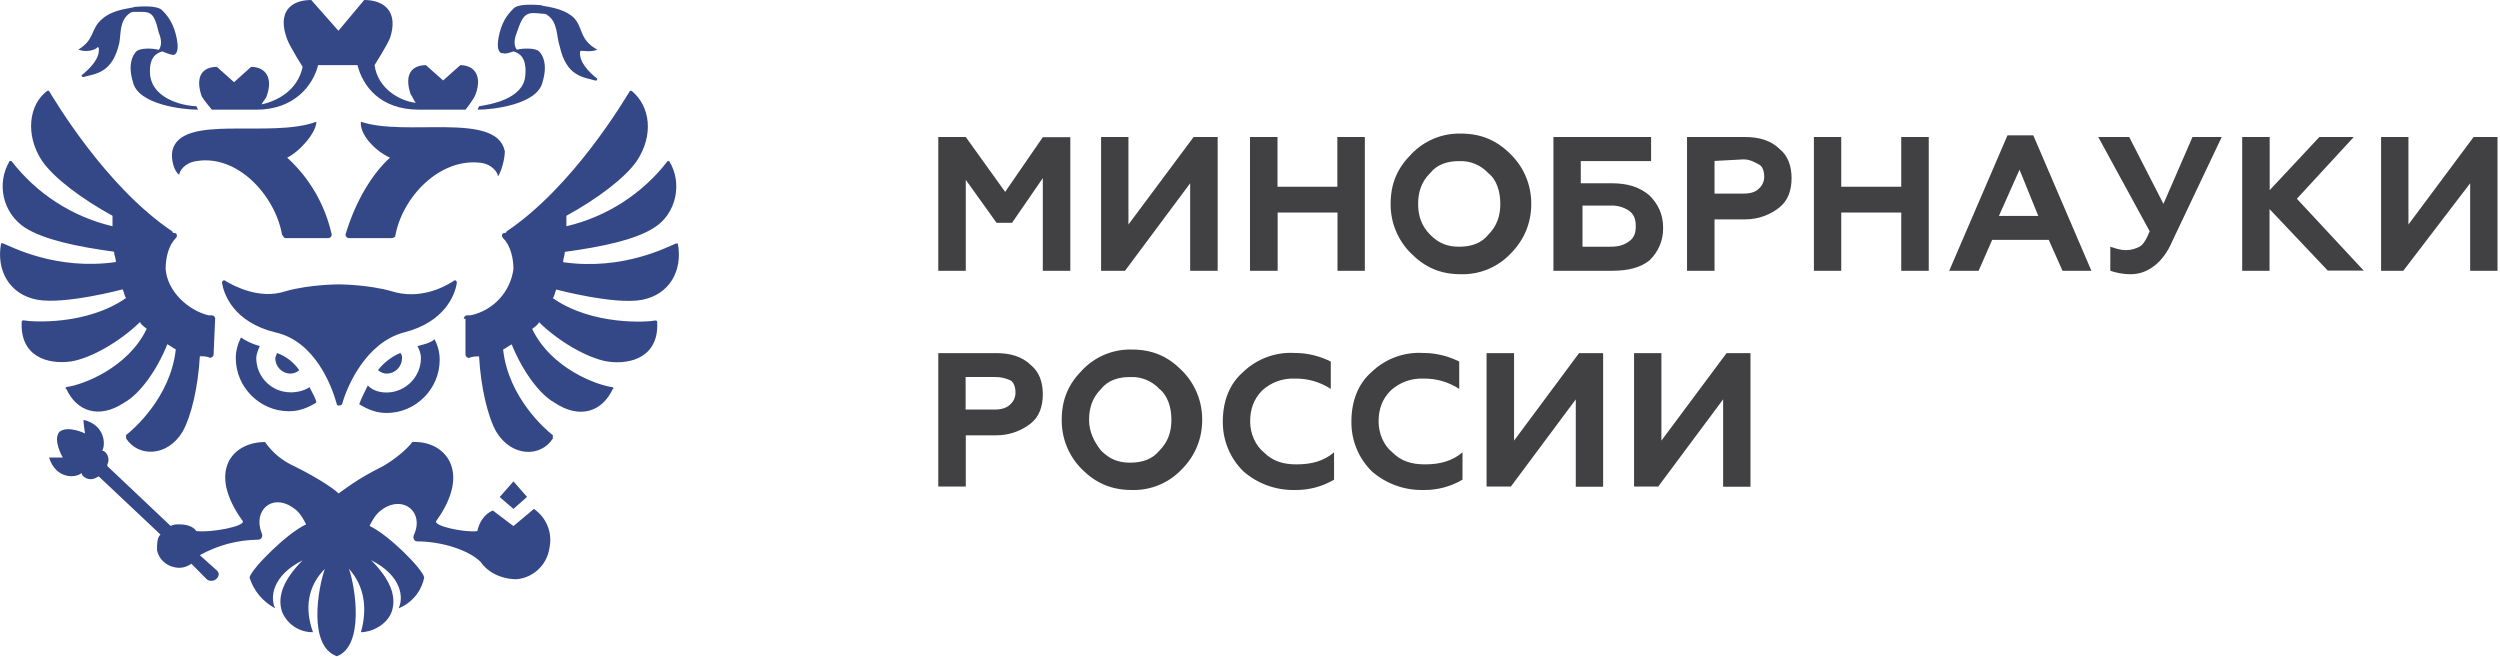
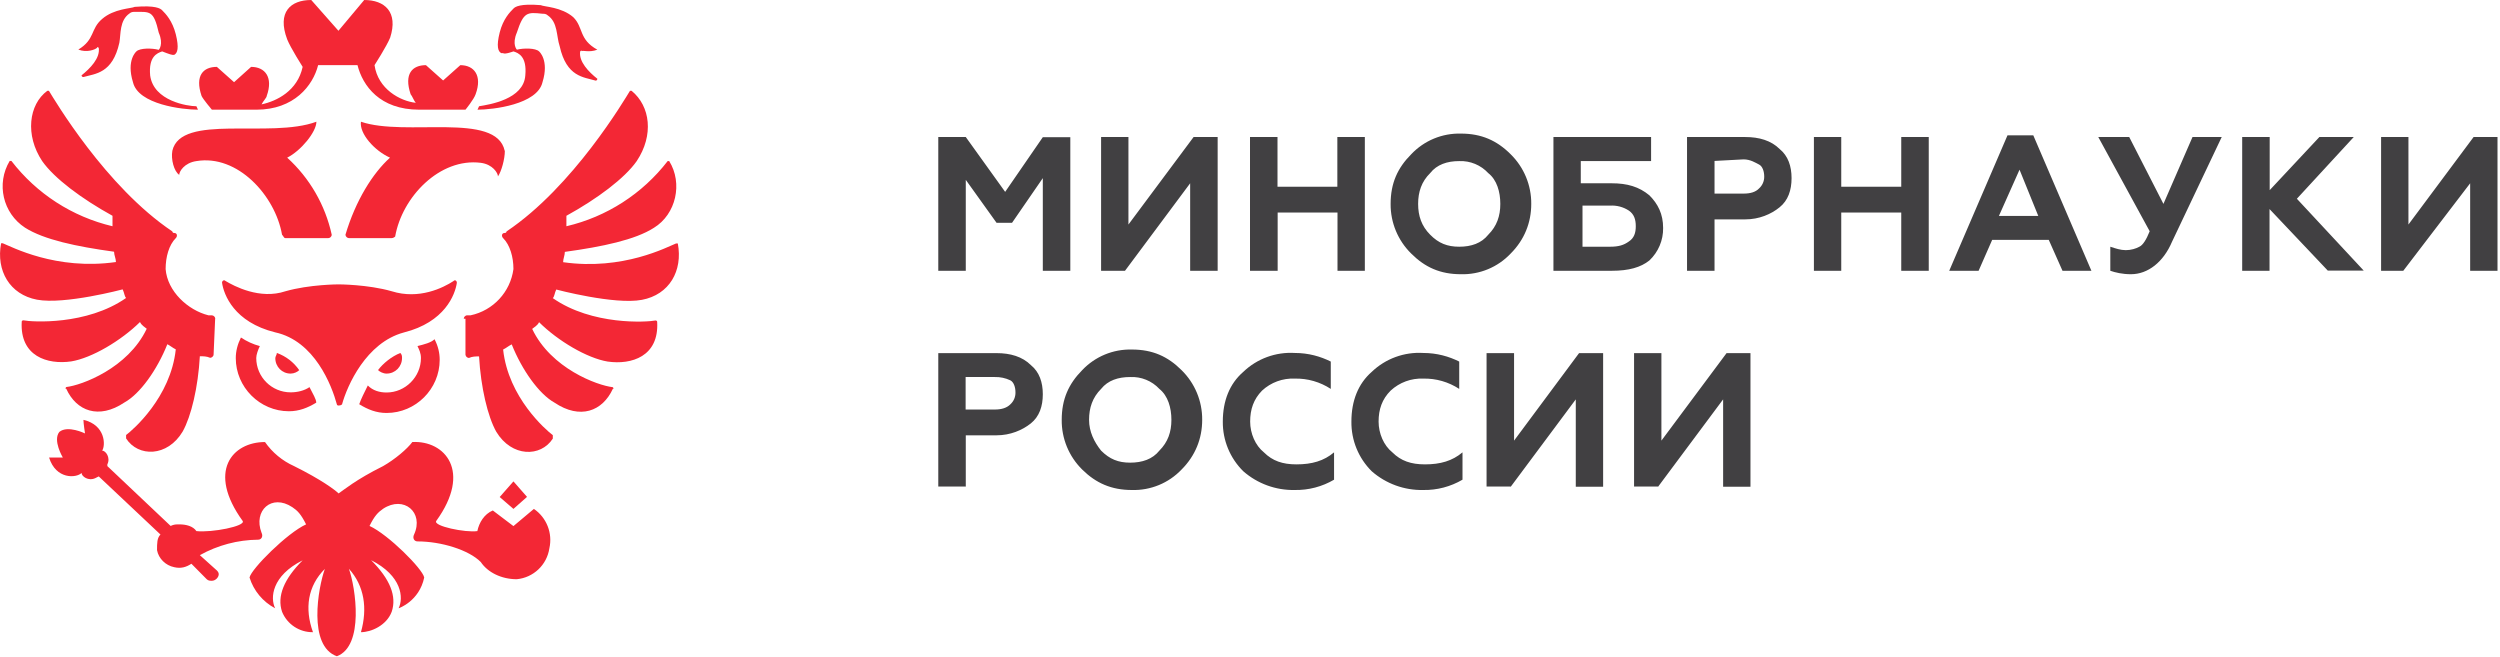
<svg xmlns="http://www.w3.org/2000/svg" viewBox="0 0 160 42" fill="none">
  <path d="M61.8 17.33h-1.75V8.77h1.76l2.52 3.51 2.41-3.5h1.76v8.55h-1.76V11.4l-1.97 2.86h-.99l-1.97-2.75v5.82zM72 17.33h-1.53V8.77h1.75v5.6l4.17-5.6h1.54v8.56h-1.76v-5.6L72 17.33zM81.77 17.33H80V8.77h1.76v3.18h3.83V8.77h1.76v8.56H85.6V13.6h-3.83v3.73zM89 13.05c0-1.32.44-2.3 1.32-3.18a4.22 4.22 0 013.18-1.32c1.31 0 2.3.44 3.18 1.32A4.4 4.4 0 0198 13.05c0 1.2-.44 2.3-1.32 3.18a4.22 4.22 0 01-3.18 1.32c-1.32 0-2.3-.44-3.18-1.32A4.4 4.4 0 0189 13.05zm2.53 1.97c.54.55 1.1.77 1.86.77.77 0 1.42-.22 1.86-.77.55-.55.77-1.2.77-1.97s-.22-1.54-.77-1.97a2.4 2.4 0 00-1.86-.77c-.77 0-1.43.22-1.86.77-.55.54-.77 1.2-.77 1.97s.22 1.42.77 1.97zM103.15 17.33h-3.73V8.77h6.25v1.54h-4.5v1.42h1.98c.99 0 1.75.22 2.41.77.55.55.88 1.2.88 2.09a2.8 2.8 0 01-.88 2.08c-.55.44-1.31.66-2.41.66zm-1.87-4.17v2.63h1.76c.55 0 .88-.1 1.2-.33.34-.22.45-.55.45-.98 0-.44-.11-.77-.44-1a1.97 1.97 0 00-1.21-.32h-1.76zM109.73 17.33h-1.76V8.77h3.73c.88 0 1.65.22 2.2.77.54.44.76 1.1.76 1.86 0 .77-.22 1.43-.77 1.87-.54.44-1.31.77-2.19.77h-1.97v3.29zm0-7.02v2.08h1.86c.44 0 .77-.1.99-.33a1 1 0 00.33-.76c0-.33-.11-.66-.33-.77-.22-.11-.55-.33-.99-.33l-1.86.1zM117.84 17.33h-1.75V8.77h1.75v3.18h3.84V8.77h1.76v8.56h-1.76V13.6h-3.84v3.73zM126.62 17.33h-1.87l3.73-8.67h1.65l3.72 8.67H132l-.88-1.98h-3.62l-.87 1.98zm2.63-6.47l-1.32 2.96h2.52l-1.2-2.96zM136.38 17.55c-.55 0-1-.11-1.32-.22v-1.54c.33.11.66.22.99.22.33 0 .66-.1.87-.22.22-.1.44-.44.66-.99l-3.29-6.03h1.98l2.19 4.28 1.86-4.28h1.87l-3.18 6.7c-.55 1.3-1.54 2.08-2.63 2.08zM145.26 17.33h-1.76V8.77h1.76v3.4l3.18-3.4h2.2L147 12.72l4.28 4.6h-2.3l-3.73-3.94v3.95zM153.81 17.33h-1.42V8.77h1.75v5.6l4.17-5.6h1.53v8.56h-1.75v-5.6l-4.28 5.6zM61.8 31.14h-1.75V22.6h3.73c.88 0 1.65.22 2.2.77.54.44.76 1.1.76 1.86 0 .77-.22 1.43-.77 1.87-.54.43-1.31.76-2.19.76h-1.97v3.3zm0-7.01v2.08h1.87c.44 0 .77-.11.99-.33a1 1 0 00.33-.77c0-.33-.11-.66-.33-.77a2.19 2.19 0 00-.99-.21h-1.86zM67.95 26.87c0-1.32.44-2.3 1.31-3.18a4.22 4.22 0 013.18-1.32c1.32 0 2.3.44 3.18 1.32a4.4 4.4 0 011.32 3.18c0 1.2-.44 2.3-1.32 3.18a4.22 4.22 0 01-3.18 1.31c-1.31 0-2.3-.44-3.18-1.31a4.4 4.4 0 01-1.31-3.18zm2.52 1.97c.55.55 1.1.77 1.86.77.77 0 1.43-.22 1.87-.77.55-.55.77-1.2.77-1.97s-.22-1.54-.77-1.98a2.4 2.4 0 00-1.87-.76c-.76 0-1.42.21-1.86.76-.55.55-.77 1.21-.77 1.98 0 .76.33 1.42.77 1.97zM82.86 31.36a4.85 4.85 0 01-3.29-1.2 4.4 4.4 0 01-1.31-3.18c0-1.32.43-2.42 1.31-3.18a4.38 4.38 0 013.3-1.21c.87 0 1.64.22 2.3.55v1.75a4.05 4.05 0 00-2.3-.66 2.9 2.9 0 00-2.1.77c-.54.55-.76 1.2-.76 1.98 0 .76.33 1.53.88 1.97.55.55 1.2.77 2.08.77.99 0 1.76-.22 2.41-.77v1.75a4.8 4.8 0 01-2.52.66zM91.09 31.36a4.85 4.85 0 01-3.3-1.2 4.4 4.4 0 01-1.3-3.18c0-1.32.43-2.42 1.3-3.18a4.38 4.38 0 013.3-1.21c.87 0 1.64.22 2.3.55v1.75a4.05 4.05 0 00-2.3-.66A2.9 2.9 0 0089 25c-.55.55-.77 1.2-.77 1.98 0 .76.33 1.53.88 1.97.55.55 1.2.77 2.09.77.98 0 1.75-.22 2.4-.77v1.75a4.8 4.8 0 01-2.51.66zM96.68 31.14h-1.54V22.6h1.76v5.6l4.16-5.6h1.54v8.55h-1.75v-5.59l-4.17 5.6zM106.11 31.14h-1.53V22.6h1.75v5.6l4.17-5.6h1.53v8.55h-1.75v-5.59l-4.17 5.6z" fill="#414042" />
-   <path d="M29.68 20.4c0-.11.1-.22.22-.22h.22a3.5 3.5 0 002.74-2.96c0-.77-.22-1.54-.66-1.98-.11-.1-.11-.33.1-.33.12 0 .12-.1.12-.1 4.27-2.86 7.56-8.45 7.9-9h.1c1.21.99 1.43 2.85.33 4.5-.77 1.1-2.52 2.41-4.5 3.5v.67a11.5 11.5 0 006.48-4.17h.1c.88 1.42.44 3.4-.98 4.27-1.2.77-3.3 1.21-5.7 1.54 0 .22-.11.44-.11.66 3.84.55 6.69-.99 7.23-1.2h.11c.33 1.75-.54 3.28-2.3 3.61-1.75.33-5.48-.66-5.48-.66-.11.22-.11.44-.22.55 2.52 1.76 6.03 1.54 6.58 1.43 0 0 .1 0 .1.1.12 2.2-1.64 2.75-3.17 2.53-1.32-.22-3.18-1.32-4.39-2.52-.1.22-.33.33-.44.43 1.2 2.53 4.17 3.62 5.16 3.73 0 0 .1.11 0 .11-.66 1.43-2.09 1.98-3.73.88-.99-.55-2.08-2.08-2.74-3.73-.22.11-.33.22-.55.33.33 3.07 2.74 5.15 3.18 5.48v.22c-.77 1.2-2.63 1.2-3.62-.44-.55-.98-.99-2.85-1.1-4.82-.22 0-.43 0-.65.1a.24.24 0 01-.22-.21v-2.3h-.11zM13.78 20.4a.24.24 0 00-.22-.22h-.22c-1.32-.33-2.63-1.54-2.74-2.96 0-.77.21-1.54.65-1.98.11-.1.11-.33-.1-.33-.12 0-.12-.1-.12-.1-4.27-2.86-7.56-8.45-7.9-9h-.1c-1.2.88-1.43 2.85-.33 4.5.77 1.1 2.52 2.41 4.5 3.5v.67A11.5 11.5 0 01.73 10.3H.62a3.16 3.16 0 00.98 4.27c1.21.77 3.3 1.21 5.7 1.54 0 .22.12.44.12.66-3.84.55-6.7-.99-7.24-1.2H.07c-.33 1.75.55 3.28 2.3 3.61 1.76.33 5.48-.66 5.48-.66.11.22.11.44.22.55-2.52 1.76-6.03 1.54-6.58 1.43 0 0-.1 0-.1.1-.12 2.2 1.64 2.75 3.17 2.53 1.32-.22 3.18-1.32 4.4-2.52.1.22.32.33.43.43-1.2 2.53-4.17 3.62-5.15 3.73 0 0-.11.11 0 .11.65 1.43 2.08 1.98 3.72.88 1-.55 2.09-2.08 2.75-3.73.21.11.32.22.54.33-.33 3.07-2.74 5.15-3.18 5.48v.22c.77 1.2 2.64 1.2 3.62-.44.55-.98.99-2.85 1.1-4.82.22 0 .44 0 .66.1.1 0 .22-.1.22-.21l.1-2.3zM13.56 7.02h2.85c2.41 0 3.62-1.54 3.95-2.85h2.52c.33 1.31 1.42 2.85 3.95 2.85h2.96s.54-.66.65-.99c.44-1.2-.1-1.86-.98-1.86l-1.1.98-1.1-.98c-.87 0-1.42.55-.98 1.86.1.11.22.44.33.55-1-.11-2.42-.88-2.64-2.41 0 0 .77-1.2 1-1.76C25.5.77 24.62 0 23.31 0l-1.65 1.97L19.92 0c-1.32 0-2.2.77-1.54 2.52.22.55.99 1.76.99 1.76-.33 1.53-1.65 2.19-2.63 2.4.1-.21.33-.43.33-.54.43-1.2-.11-1.86-1-1.86l-1.09.98-1.1-.98c-.87 0-1.42.55-.98 1.86.1.22.66.88.66.88zM18.27 15.24h2.74c.11 0 .22-.1.22-.22a9.37 9.37 0 00-2.85-4.93c.88-.44 1.87-1.65 1.87-2.3-2.96 1.1-8.67-.55-9.22 1.86-.1.55.11 1.32.44 1.54 0-.22.33-.77 1.1-.88 2.63-.44 5.04 2.2 5.48 4.71.11.11.11.22.22.22zM32.3 9.65c-.54-2.52-6.35-.88-9.2-1.86-.11.76.87 1.86 1.86 2.3-1.1.99-2.2 2.74-2.85 4.93 0 .11.11.22.22.22h2.74c.11 0 .22-.1.22-.1.44-2.53 2.85-5.05 5.48-4.72.77.1 1.1.66 1.1.87.22-.32.44-1.1.44-1.64zM25.07 18.64c-1.54-.44-3.4-.44-3.4-.44s-1.86 0-3.4.44c-1.64.55-3.29-.33-3.84-.66-.1-.1-.22 0-.22.11.11.77.77 2.53 3.4 3.18 2.53.55 3.62 3.4 3.95 4.61 0 .1.22.1.33 0 .33-1.2 1.54-3.95 3.95-4.6 2.63-.66 3.29-2.42 3.4-3.19 0-.1-.11-.22-.22-.1-.66.43-2.2 1.2-3.95.65z" fill="#344887" />
-   <path d="M24.2 23.69c.1.1.32.22.54.22.55 0 .99-.44.99-1 0-.1 0-.21-.11-.32-.55.22-1.1.66-1.43 1.1z" fill="#344887" />
-   <path d="M26.72 22.15c.1.22.22.44.22.77 0 1.2-1 2.2-2.2 2.2-.44 0-.88-.12-1.2-.45-.22.44-.44.88-.55 1.2.55.34 1.1.56 1.75.56 1.87 0 3.4-1.54 3.4-3.4 0-.44-.1-.88-.33-1.32-.22.22-.66.33-1.1.44zM19.8 24.78c-.32.22-.76.33-1.2.33a2.2 2.2 0 01-2.2-2.2c0-.21.12-.54.23-.76a4.05 4.05 0 01-1.21-.55c-.22.44-.33.88-.33 1.32 0 1.86 1.54 3.4 3.4 3.4.66 0 1.2-.22 1.75-.55 0-.22-.21-.55-.43-.99z" fill="#344887" />
-   <path d="M17.72 22.59c0 .11-.1.22-.1.33 0 .55.43.99.98.99.22 0 .44-.11.55-.22a2.94 2.94 0 00-1.43-1.1z" fill="#344887" />
-   <path fill-rule="evenodd" clip-rule="evenodd" d="M38.23 3.18c.11 0 .11 0 0 0-1.2-.66-.88-1.43-1.54-2.08-.76-.66-1.86-.66-2.08-.77-1.31-.11-1.64.1-1.75.22-.22.22-.66.66-.88 1.53-.22.88-.11 1.21.1 1.32h.12c.1.1.66-.11.66-.11.33.1.87.33.76 1.53-.1 1.54-2.3 1.87-2.96 1.98l-.1.22c.98 0 3.83-.33 4.16-1.76.44-1.42-.22-1.97-.22-1.97-.22-.22-.99-.22-1.42-.11 0 0-.33-.33 0-1.1.43-1.31.65-1.31 1.64-1.2.11 0 .22 0 .33.1.66.45.55 1.32.77 1.98.44 1.97 1.53 1.97 2.3 2.2.11 0 .11-.12.11-.12-.55-.43-1.2-1.1-1.1-1.75 0 0 .11-.11.11 0 0-.11.44.1.99-.11zM5 3.18c-.1 0-.1 0 0 0 1.1-.66.77-1.32 1.54-1.97C7.3.55 8.4.55 8.62.44c1.32-.11 1.65.1 1.76.22.22.22.65.66.87 1.53.22.88.11 1.21-.1 1.32h-.12c-.1 0-.65-.22-.65-.22-.33.11-.88.33-.77 1.54.22 1.64 2.41 1.97 2.96 1.97l.1.22c-.98 0-3.83-.33-4.16-1.76-.44-1.42.22-1.97.22-1.97.22-.22.99-.22 1.43-.1 0 0 .33-.34 0-1.1C9.83.65 9.6.76 8.62.76c-.1 0-.22 0-.33.1-.65.45-.55 1.32-.65 1.87-.44 1.98-1.54 1.98-2.3 2.2-.12 0-.12-.11-.12-.11.55-.44 1.2-1.1 1.1-1.76 0 0-.11-.1-.11 0-.11.11-.66.33-1.2.11z" fill="#344887" />
-   <path d="M34.17 32.57l-1.31 1.1-1.32-1c-.55.23-.88.78-.99 1.32-.76.11-2.85-.32-2.63-.65 2.3-3.18.55-5.16-1.53-5.05-.33.44-1.1 1.1-1.87 1.54-1.75.87-2.52 1.53-2.85 1.75-.22-.22-1.1-.88-2.85-1.75a4.52 4.52 0 01-1.86-1.54c-2.09 0-3.73 1.87-1.43 5.05.22.33-1.97.76-2.96.65-.22-.32-.66-.43-1.1-.43-.22 0-.33 0-.55.1l-4.05-3.83v-.11c.22-.44-.11-.88-.33-.88.22-.33.22-1.64-1.2-1.97 0 .22.1.87.1.87s-1.1-.54-1.64-.1c-.44.54.22 1.64.22 1.64h-.88c.44 1.42 1.75 1.32 2.08.99 0 .22.44.54.88.33l.22-.11 3.95 3.72c-.22.22-.22.55-.22 1 .1.54.55.98 1.1 1.09.43.1.76 0 1.1-.22l.98.99c.1.1.22.1.33.1.22 0 .44-.21.44-.43 0-.11-.11-.22-.11-.22l-1.1-.99a7.82 7.82 0 013.73-.99c.22 0 .33-.22.22-.44-.55-1.42.65-2.52 1.97-1.64.33.22.55.44.88 1.1-1.2.54-3.51 2.85-3.62 3.4a3.35 3.35 0 001.64 1.97c-.33-.66-.22-2.08 1.76-3.07-1.2 1.2-1.65 2.3-1.32 3.29a2.1 2.1 0 001.98 1.31c-.55-1.53-.33-2.96.76-4.05-.43 1.2-1.1 4.93.77 5.59 1.76-.66 1.2-4.39.77-5.6.99 1.1 1.2 2.53.77 4.06.65 0 1.64-.43 1.97-1.31.33-.99-.1-2.08-1.32-3.3 1.98 1 2.09 2.42 1.76 3.08 0 0 1.32-.44 1.64-1.97-.1-.55-2.3-2.75-3.5-3.3.32-.65.54-.87.87-1.1 1.32-.87 2.63.23 1.98 1.65-.11.22 0 .44.22.44 1.53 0 3.29.55 4.05 1.32.44.66 1.32 1.1 2.3 1.1a2.33 2.33 0 002.09-1.98 2.41 2.41 0 00-.99-2.52z" fill="#344887" />
-   <path d="M33.73 31.8l-.87-.99-.88 1 .88.76.87-.77z" fill="#344887" />
+   <path d="M29.68 20.4c0-.11.1-.22.22-.22h.22a3.5 3.5 0 002.74-2.96c0-.77-.22-1.54-.66-1.98-.11-.1-.11-.33.1-.33.12 0 .12-.1.12-.1 4.27-2.86 7.56-8.45 7.9-9h.1c1.21.99 1.43 2.85.33 4.5-.77 1.1-2.52 2.41-4.5 3.5v.67a11.5 11.5 0 006.48-4.17h.1c.88 1.42.44 3.4-.98 4.27-1.2.77-3.3 1.21-5.7 1.54 0 .22-.11.44-.11.66 3.84.55 6.69-.99 7.23-1.2h.11c.33 1.75-.54 3.28-2.3 3.61-1.75.33-5.48-.66-5.48-.66-.11.22-.11.44-.22.55 2.52 1.76 6.03 1.54 6.58 1.43 0 0 .1 0 .1.1.12 2.2-1.64 2.75-3.17 2.53-1.32-.22-3.18-1.32-4.39-2.52-.1.22-.33.33-.44.43 1.2 2.53 4.17 3.62 5.16 3.73 0 0 .1.11 0 .11-.66 1.43-2.09 1.98-3.73.88-.99-.55-2.08-2.08-2.74-3.73-.22.11-.33.22-.55.33.33 3.07 2.74 5.15 3.18 5.48v.22c-.77 1.2-2.63 1.2-3.62-.44-.55-.98-.99-2.85-1.1-4.82-.22 0-.43 0-.65.1a.24.24 0 01-.22-.21v-2.3h-.11zM13.78 20.4a.24.24 0 00-.22-.22h-.22c-1.32-.33-2.63-1.54-2.74-2.96 0-.77.21-1.54.65-1.98.11-.1.11-.33-.1-.33-.12 0-.12-.1-.12-.1-4.27-2.86-7.56-8.45-7.9-9h-.1c-1.2.88-1.43 2.85-.33 4.5.77 1.1 2.52 2.41 4.5 3.5v.67A11.5 11.5 0 01.73 10.3H.62a3.16 3.16 0 00.98 4.27c1.21.77 3.3 1.21 5.7 1.54 0 .22.12.44.12.66-3.84.55-6.7-.99-7.24-1.2H.07c-.33 1.75.55 3.28 2.3 3.61 1.76.33 5.48-.66 5.48-.66.11.22.11.44.22.55-2.52 1.76-6.03 1.54-6.58 1.43 0 0-.1 0-.1.1-.12 2.2 1.64 2.75 3.17 2.53 1.32-.22 3.18-1.32 4.4-2.52.1.22.32.33.43.43-1.2 2.53-4.17 3.62-5.15 3.73 0 0-.11.11 0 .11.65 1.43 2.08 1.98 3.72.88 1-.55 2.09-2.08 2.75-3.73.21.11.32.22.54.33-.33 3.07-2.74 5.15-3.18 5.48v.22c.77 1.2 2.64 1.2 3.62-.44.55-.98.99-2.85 1.1-4.82.22 0 .44 0 .66.1.1 0 .22-.1.22-.21l.1-2.3zM13.56 7.02h2.85c2.41 0 3.62-1.54 3.95-2.85h2.52c.33 1.31 1.42 2.85 3.95 2.85h2.96s.54-.66.65-.99c.44-1.2-.1-1.86-.98-1.86l-1.1.98-1.1-.98c-.87 0-1.42.55-.98 1.86.1.11.22.44.33.55-1-.11-2.42-.88-2.64-2.41 0 0 .77-1.2 1-1.76C25.5.77 24.62 0 23.31 0l-1.65 1.97L19.92 0c-1.32 0-2.2.77-1.54 2.52.22.55.99 1.76.99 1.76-.33 1.53-1.65 2.19-2.63 2.4.1-.21.33-.43.33-.54.43-1.2-.11-1.86-1-1.86l-1.09.98-1.1-.98c-.87 0-1.42.55-.98 1.86.1.22.66.88.66.88zM18.27 15.24h2.74c.11 0 .22-.1.22-.22a9.37 9.37 0 00-2.85-4.93c.88-.44 1.87-1.65 1.87-2.3-2.96 1.1-8.67-.55-9.22 1.86-.1.55.11 1.32.44 1.54 0-.22.33-.77 1.1-.88 2.63-.44 5.04 2.2 5.48 4.71.11.11.11.22.22.22zM32.3 9.65c-.54-2.52-6.35-.88-9.2-1.86-.11.76.87 1.86 1.86 2.3-1.1.99-2.2 2.74-2.85 4.93 0 .11.11.22.22.22h2.74c.11 0 .22-.1.22-.1.44-2.53 2.85-5.05 5.48-4.72.77.1 1.1.66 1.1.87.22-.32.44-1.1.44-1.64zM25.07 18.64c-1.54-.44-3.4-.44-3.4-.44s-1.86 0-3.4.44c-1.64.55-3.29-.33-3.84-.66-.1-.1-.22 0-.22.11.11.77.77 2.53 3.4 3.18 2.53.55 3.62 3.4 3.95 4.61 0 .1.22.1.33 0 .33-1.2 1.54-3.95 3.95-4.6 2.63-.66 3.29-2.42 3.4-3.19 0-.1-.11-.22-.22-.1-.66.43-2.2 1.2-3.95.65z" fill="#F32735" />
+   <path d="M24.2 23.69c.1.1.32.22.54.22.55 0 .99-.44.99-1 0-.1 0-.21-.11-.32-.55.22-1.1.66-1.43 1.1z" fill="#F32735" />
+   <path d="M26.72 22.15c.1.22.22.44.22.77 0 1.2-1 2.2-2.2 2.2-.44 0-.88-.12-1.2-.45-.22.44-.44.88-.55 1.2.55.34 1.1.56 1.75.56 1.87 0 3.4-1.54 3.4-3.4 0-.44-.1-.88-.33-1.32-.22.22-.66.33-1.1.44zM19.8 24.78c-.32.22-.76.33-1.2.33a2.2 2.2 0 01-2.2-2.2c0-.21.12-.54.23-.76a4.05 4.05 0 01-1.21-.55c-.22.44-.33.88-.33 1.32 0 1.86 1.54 3.4 3.4 3.4.66 0 1.2-.22 1.75-.55 0-.22-.21-.55-.43-.99z" fill="#F32735" />
+   <path d="M17.72 22.59c0 .11-.1.22-.1.33 0 .55.43.99.98.99.22 0 .44-.11.55-.22a2.94 2.94 0 00-1.43-1.1z" fill="#F32735" />
+   <path fill-rule="evenodd" clip-rule="evenodd" d="M38.23 3.18c.11 0 .11 0 0 0-1.2-.66-.88-1.43-1.54-2.08-.76-.66-1.86-.66-2.08-.77-1.31-.11-1.64.1-1.75.22-.22.22-.66.66-.88 1.53-.22.88-.11 1.21.1 1.32h.12c.1.1.66-.11.66-.11.33.1.87.33.76 1.53-.1 1.54-2.3 1.87-2.96 1.98l-.1.22c.98 0 3.83-.33 4.16-1.76.44-1.42-.22-1.97-.22-1.97-.22-.22-.99-.22-1.42-.11 0 0-.33-.33 0-1.1.43-1.31.65-1.31 1.64-1.2.11 0 .22 0 .33.1.66.45.55 1.32.77 1.98.44 1.97 1.53 1.97 2.3 2.2.11 0 .11-.12.11-.12-.55-.43-1.2-1.1-1.1-1.75 0 0 .11-.11.11 0 0-.11.44.1.99-.11zM5 3.18c-.1 0-.1 0 0 0 1.1-.66.77-1.32 1.54-1.97C7.3.55 8.4.55 8.62.44c1.32-.11 1.65.1 1.76.22.22.22.65.66.87 1.53.22.88.11 1.21-.1 1.32h-.12c-.1 0-.65-.22-.65-.22-.33.11-.88.33-.77 1.54.22 1.64 2.41 1.97 2.96 1.97l.1.22c-.98 0-3.83-.33-4.16-1.76-.44-1.42.22-1.97.22-1.97.22-.22.99-.22 1.43-.1 0 0 .33-.34 0-1.1C9.83.65 9.6.76 8.62.76c-.1 0-.22 0-.33.1-.65.45-.55 1.32-.65 1.87-.44 1.98-1.54 1.98-2.3 2.2-.12 0-.12-.11-.12-.11.55-.44 1.2-1.1 1.1-1.76 0 0-.11-.1-.11 0-.11.11-.66.33-1.2.11z" fill="#F32735" />
+   <path d="M34.17 32.57l-1.31 1.1-1.32-1c-.55.23-.88.78-.99 1.32-.76.11-2.85-.32-2.63-.65 2.3-3.18.55-5.16-1.53-5.05-.33.44-1.1 1.1-1.87 1.54-1.75.87-2.52 1.53-2.85 1.75-.22-.22-1.1-.88-2.85-1.75a4.52 4.52 0 01-1.86-1.54c-2.09 0-3.73 1.87-1.43 5.05.22.33-1.97.76-2.96.65-.22-.32-.66-.43-1.1-.43-.22 0-.33 0-.55.1l-4.05-3.83v-.11c.22-.44-.11-.88-.33-.88.22-.33.22-1.64-1.2-1.97 0 .22.1.87.1.87s-1.1-.54-1.64-.1c-.44.54.22 1.64.22 1.64h-.88c.44 1.42 1.75 1.32 2.08.99 0 .22.44.54.88.33l.22-.11 3.95 3.72c-.22.22-.22.55-.22 1 .1.54.55.98 1.1 1.09.43.1.76 0 1.1-.22l.98.99c.1.1.22.1.33.1.22 0 .44-.21.44-.43 0-.11-.11-.22-.11-.22l-1.1-.99a7.82 7.82 0 013.73-.99c.22 0 .33-.22.22-.44-.55-1.42.65-2.52 1.97-1.64.33.22.55.44.88 1.1-1.2.54-3.51 2.85-3.62 3.4a3.35 3.35 0 001.64 1.97c-.33-.66-.22-2.08 1.76-3.07-1.2 1.2-1.65 2.3-1.32 3.29a2.1 2.1 0 001.98 1.31c-.55-1.53-.33-2.96.76-4.05-.43 1.2-1.1 4.93.77 5.59 1.76-.66 1.2-4.39.77-5.6.99 1.1 1.2 2.53.77 4.06.65 0 1.64-.43 1.97-1.31.33-.99-.1-2.08-1.32-3.3 1.98 1 2.09 2.42 1.76 3.08 0 0 1.32-.44 1.64-1.97-.1-.55-2.3-2.75-3.5-3.3.32-.65.54-.87.87-1.1 1.32-.87 2.63.23 1.98 1.65-.11.22 0 .44.22.44 1.53 0 3.29.55 4.05 1.32.44.66 1.32 1.1 2.3 1.1a2.33 2.33 0 002.09-1.98 2.41 2.41 0 00-.99-2.52z" fill="#F32735" />
+   <path d="M33.73 31.8l-.87-.99-.88 1 .88.76.87-.77z" fill="#F32735" />
</svg>
